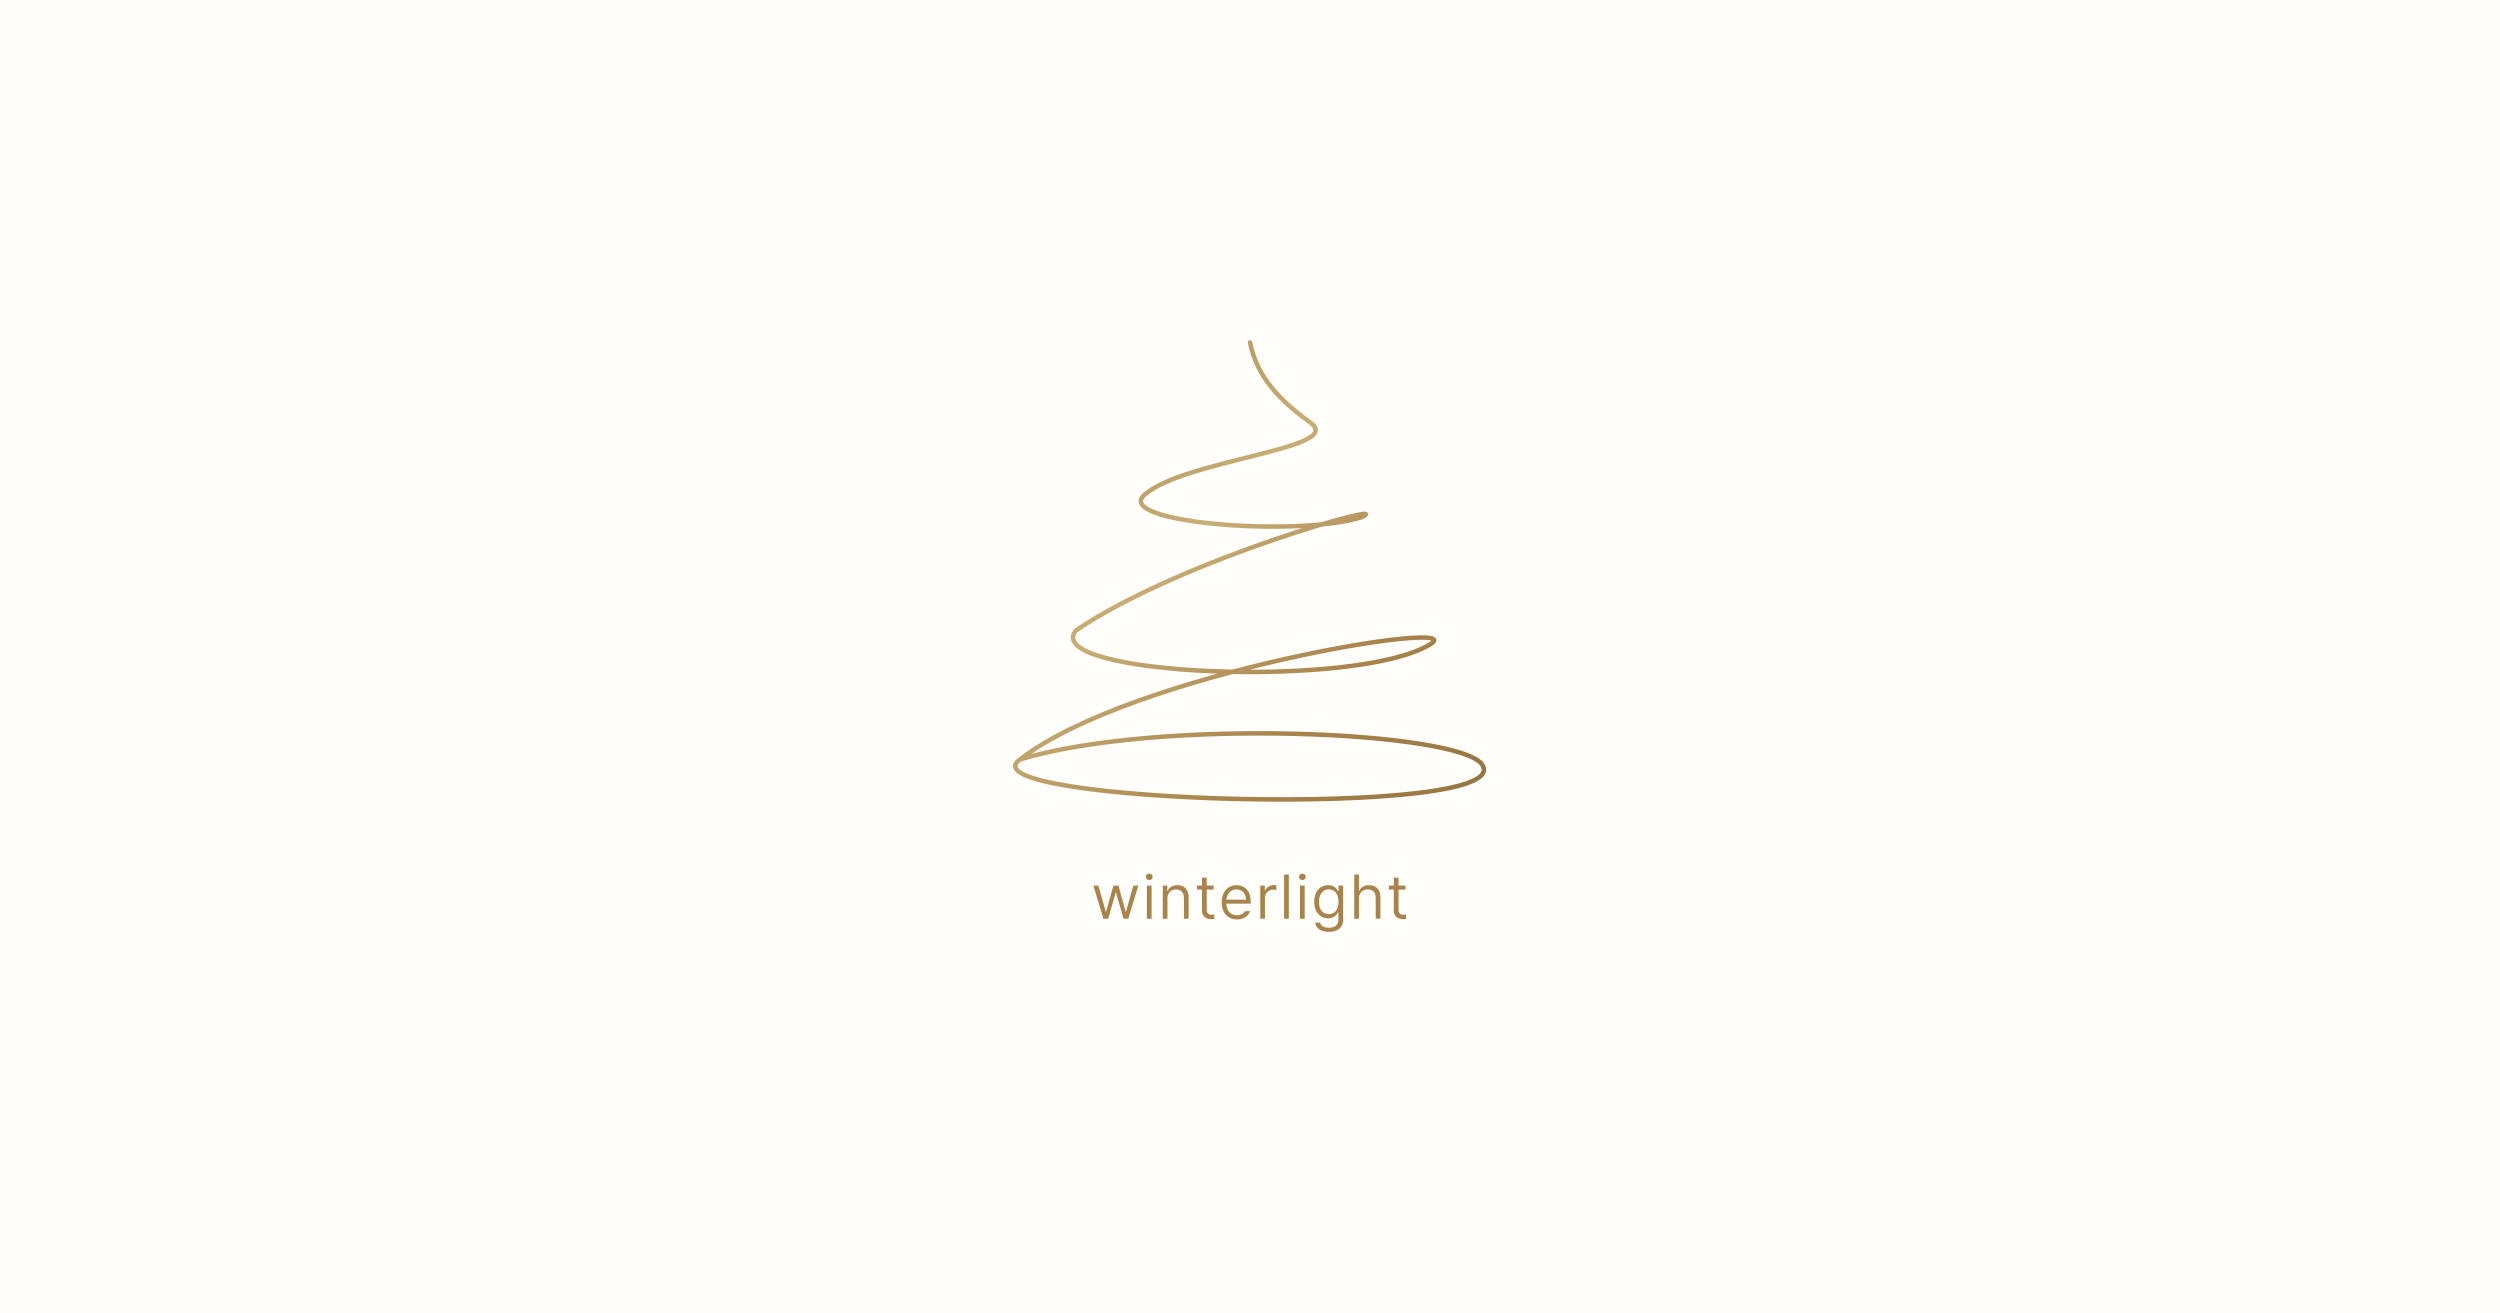
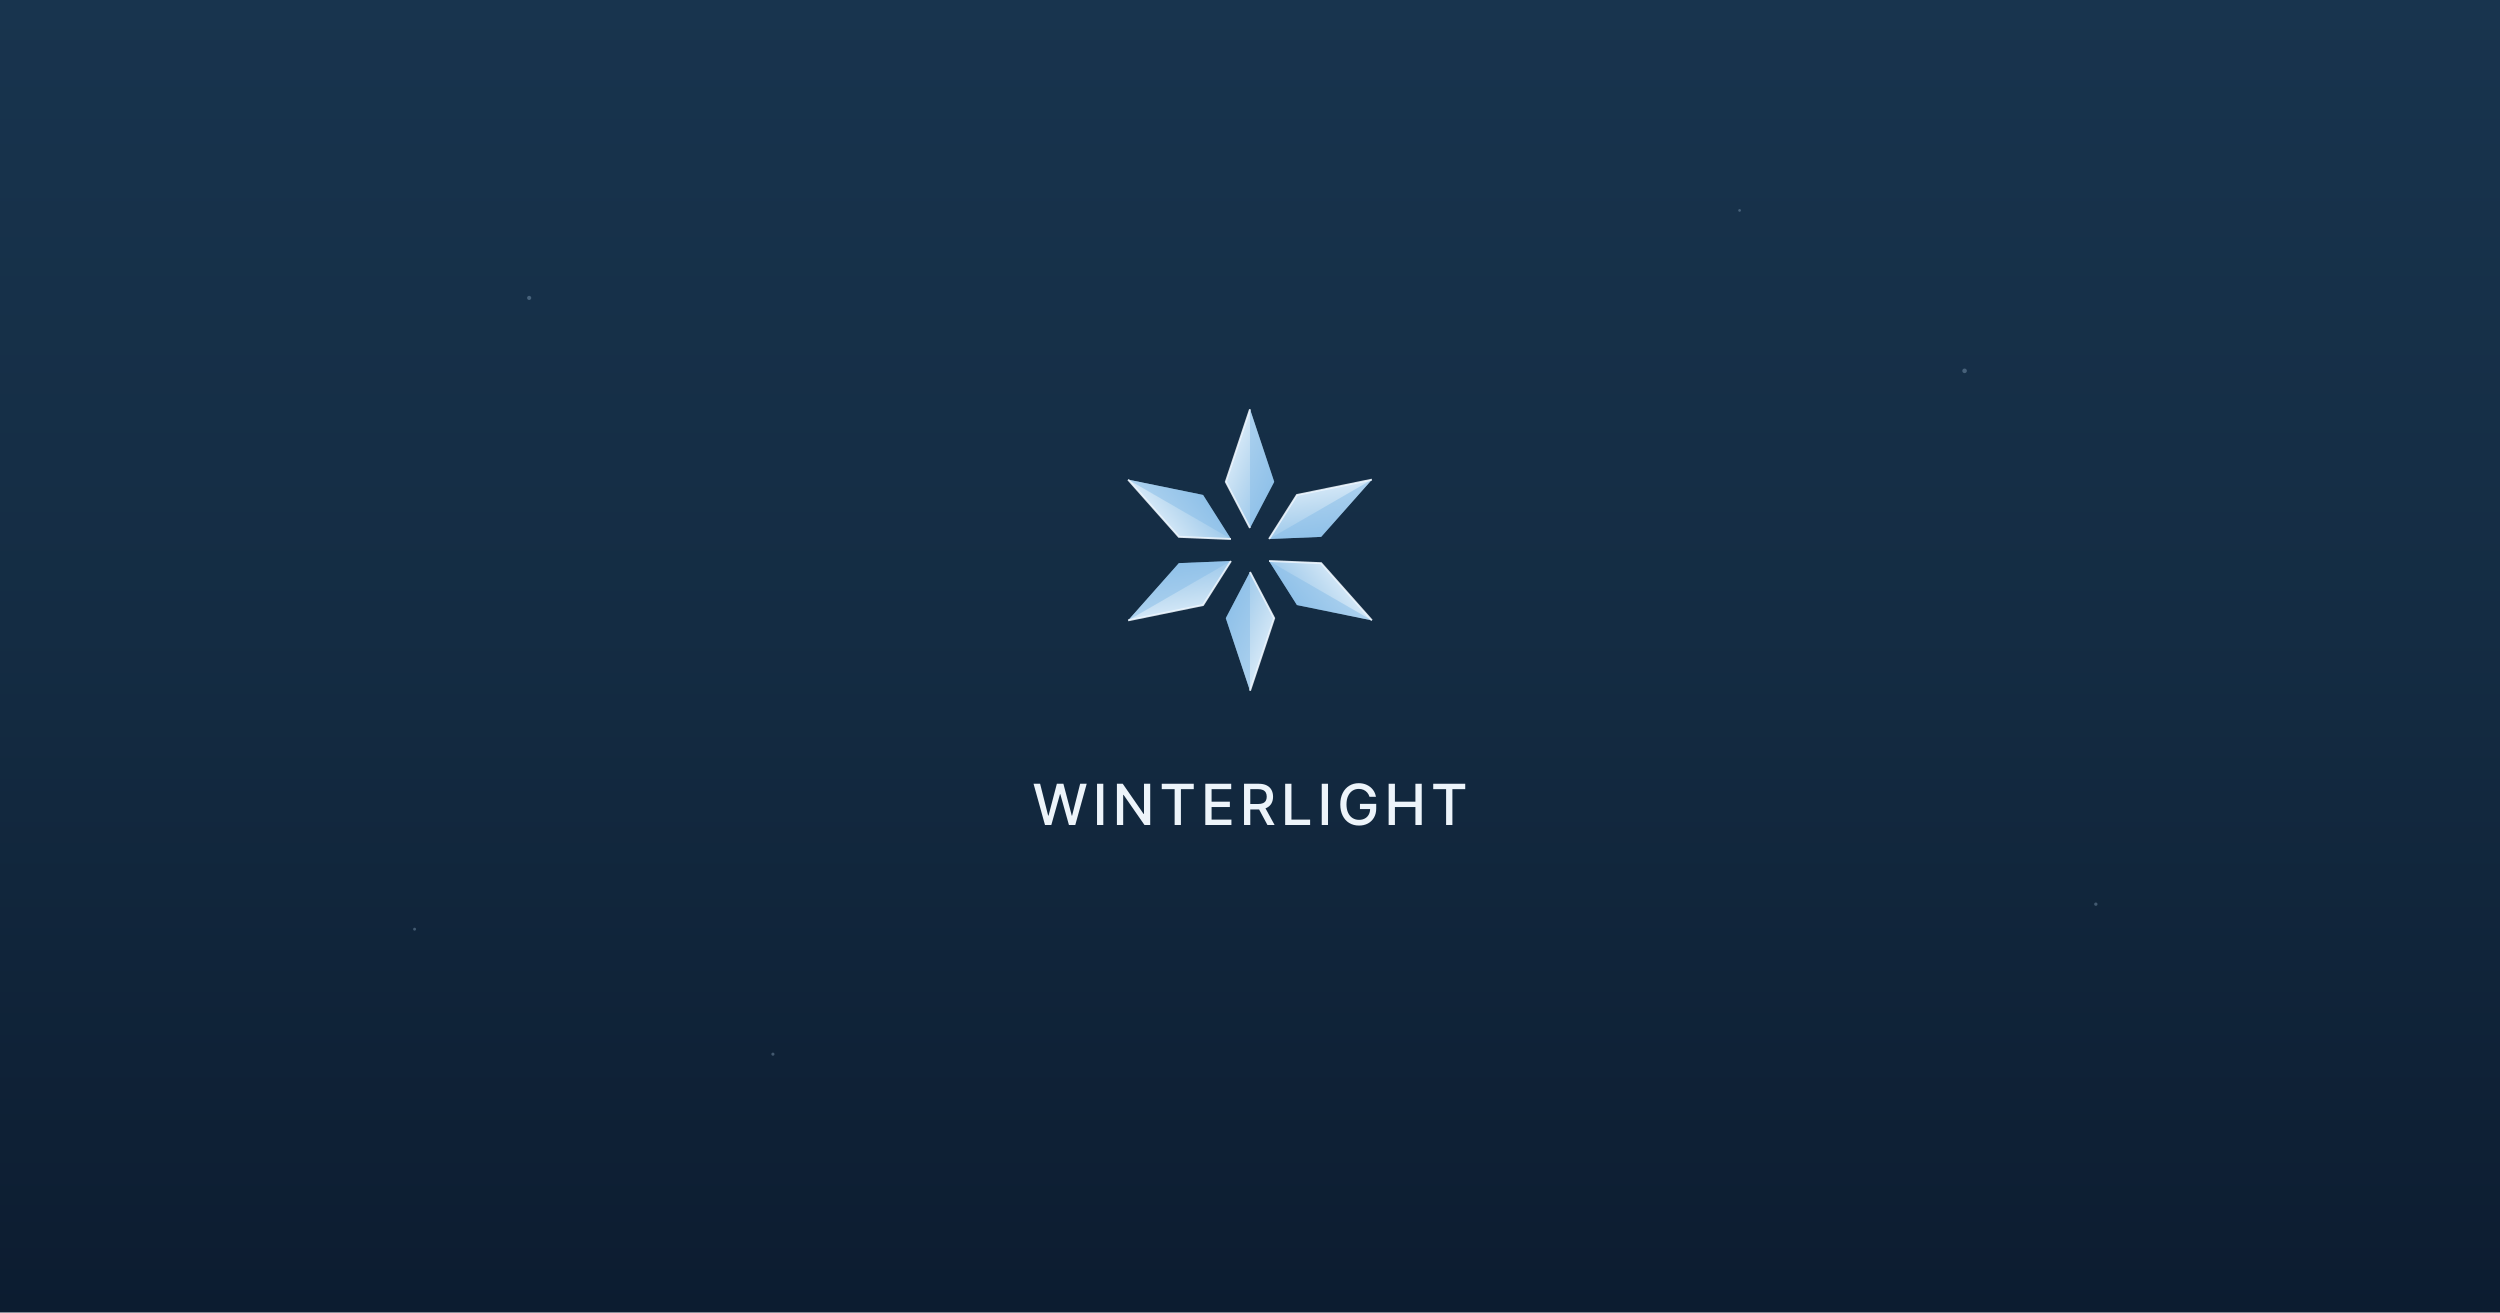
- <svg xmlns="http://www.w3.org/2000/svg" width="1200" height="630" viewBox="0 0 1200 630" role="img" aria-label="WINTERLIGHT white gold">
+ <svg xmlns="http://www.w3.org/2000/svg" width="1200" height="630" viewBox="0 0 1200 630" role="img" aria-label="WINTERLIGHT silver and ice blue">
  <defs>
-     <linearGradient id="ribbon" x1="0" y1="0" x2="1" y2="1">
-       <stop stop-color="#a8844c" />
-       <stop offset=".4" stop-color="#c7ad76" />
-       <stop offset=".72" stop-color="#a8844c" />
-       <stop offset="1" stop-color="#967641" />
+     <linearGradient id="sky" x1="0" y1="0" x2="0" y2="1">
+       <stop stop-color="#18344e" />
+       <stop offset=".48" stop-color="#142c43" />
+       <stop offset="1" stop-color="#0c1c30" />
    </linearGradient>
  </defs>
-   <rect width="1200" height="630" fill="#fffefa" />
-   <g transform="translate(456 149) scale(.48)">
-     <path d="M70 449 C210 407 509 421 532 454 C571 509 8 493 70 449 C182 362 526 307 480 334 C406 379 89 365 126 320 C232 248 452 188 411 207 C345 227 161 212 195 184 C235 149 398 138 360 112 C330 90 307 67 300 32" fill="none" stroke="url(#ribbon)" stroke-width="4.5" stroke-linecap="round" stroke-linejoin="round" />
+   <rect width="1200" height="630" fill="url(#sky)" />
+   <g fill="#c7e3fa" opacity=".28">
+     <circle cx="254" cy="143" r="1" />
+     <circle cx="943" cy="178" r="1.1" />
+     <circle cx="1006" cy="434" r=".8" />
+     <circle cx="199" cy="446" r=".7" />
+     <circle cx="835" cy="101" r=".65" />
+     <circle cx="371" cy="506" r=".75" />
  </g>
-   <g aria-label="winterlight" fill="#a8844c">
-     <path d="M55.944 1086H219.068L460.929 230.39H470.365L711.071 1086H875.35L1112.619 233.826H1123.774L1365.635 1086H1527.04L1198.167 0H1043.381L798.647 852.511H784.056L541.322 0H384.817Z" transform="translate(524.017 441) scale(0.01464844 -0.01464844)" />
-     <path d="M143.353 1086H297.322V0H143.353ZM111.043 1372.957Q111.043 1402.189 125.616 1425.94Q140.189 1449.691 165.69 1463.393Q191.192 1477.096 220.337 1477.096Q251.52 1477.096 277.01 1463.387Q302.5 1449.678 317.066 1425.917Q331.631 1402.155 331.631 1372.91Q331.631 1345.492 317.066 1320.756Q302.5 1296.02 277.01 1282.278Q251.52 1268.536 220.337 1268.536Q191.192 1268.536 165.69 1282.275Q140.189 1296.015 125.616 1320.746Q111.043 1345.477 111.043 1372.957Z" transform="translate(548.406 441) scale(0.01464844 -0.01464844)" />
-     <path d="M296.477 0H142.508V1086H291.322V915.718H304.195Q345.913 1003.437 425.322 1051.718Q504.73 1100 623.322 1100Q734.758 1100 817.04 1054.718Q899.322 1009.437 944.604 918.563Q989.885 827.69 989.885 695.635V0H835.917V685.325Q835.917 771.016 805.226 832.988Q774.536 894.96 716.859 928.228Q659.183 961.496 578.647 961.496Q496.675 961.496 432.703 926.369Q368.73 891.242 332.604 823.256Q296.477 755.27 296.477 662.988Z" transform="translate(556.036 441) scale(0.01464844 -0.01464844)" />
-     <path d="M597.631 955.805H50.79V1086H597.631ZM369.631 1346V300.449Q369.631 235.012 389.899 198.463Q410.167 161.913 443.421 147.223Q476.675 132.532 520.365 132.532Q567.548 132.532 616.449 135.969V-7.69Q569.802 -14.845 504.901 -14.845Q430.31 -14.845 363.859 17.014Q297.409 48.873 255.677 111.887Q213.944 174.901 213.944 262.647V1346Z" transform="translate(573.818 441) scale(0.01464844 -0.01464844)" />
-     <path d="M88.536 534.845Q88.536 699.718 150.113 828.718Q211.69 957.718 321.563 1029.141Q431.437 1100.563 574.619 1100.563Q698.619 1100.563 804.056 1044.31Q909.492 988.056 974.365 866.619Q1039.238 745.183 1039.238 562.226V494.17H195.012V625.802H883.551Q883.551 723.155 845.016 799.226Q806.48 875.297 735.958 919.396Q665.437 963.496 574.619 963.496Q476.647 963.496 401.689 913.819Q326.73 864.143 284.758 779.93Q242.786 695.718 242.786 598.393V513.353Q242.786 389.972 286.054 300.042Q329.322 210.111 408.28 162.449Q487.238 114.786 591.746 114.786Q657.972 114.786 710.79 134.04Q763.607 153.294 799.734 182.97Q835.861 212.647 855.861 249.774H1020.984Q995.548 171.155 936.534 109.859Q877.52 48.563 788.929 13.282Q700.337 -22 591.746 -22Q439.718 -22 325.704 47.563Q211.69 117.127 150.113 243.55Q88.536 369.972 88.536 534.845Z" transform="translate(585.111 441) scale(0.01464844 -0.01464844)" />
-     <path d="M142.508 1086H291.322V919.155H302.477Q333.885 1003.437 412.435 1053.437Q490.984 1103.437 588.957 1103.437Q633.604 1103.437 669.377 1100V944.313Q659.941 947.75 631.885 951.186Q603.83 954.623 576.929 954.623Q498.393 954.623 434.421 920.355Q370.449 886.087 333.463 825.833Q296.477 765.579 296.477 690.48V0H142.508Z" transform="translate(602.834 441) scale(0.01464844 -0.01464844)" />
-     <path d="M296.477 0H142.508V1448H296.477Z" transform="translate(614.288 441) scale(0.01464844 -0.01464844)" />
-     <path d="M143.353 1086H297.322V0H143.353ZM111.043 1372.957Q111.043 1402.189 125.616 1425.94Q140.189 1449.691 165.69 1463.393Q191.192 1477.096 220.337 1477.096Q251.52 1477.096 277.01 1463.387Q302.5 1449.678 317.066 1425.917Q331.631 1402.155 331.631 1372.91Q331.631 1345.492 317.066 1320.756Q302.5 1296.02 277.01 1282.278Q251.52 1268.536 220.337 1268.536Q191.192 1268.536 165.69 1282.275Q140.189 1296.015 125.616 1320.746Q111.043 1345.477 111.043 1372.957Z" transform="translate(621.890 441) scale(0.01464844 -0.01464844)" />
-     <path d="M121.944 -125.551H283.631Q302.477 -208.96 378.435 -251.805Q454.393 -294.65 572.365 -294.65Q720.31 -294.65 800.423 -226.847Q880.536 -159.043 880.536 -20.282V210.143H867.944Q839.944 156.508 804.563 116.127Q769.183 75.746 703.915 44.746Q638.647 13.746 544.619 13.746Q413.464 13.746 309.873 79.169Q206.282 144.591 147.409 267.591Q88.536 390.591 88.536 555.464Q88.536 719.183 146.55 842.887Q204.563 966.591 308.155 1033.577Q411.746 1100.563 546.337 1100.563Q640.929 1100.563 705.337 1069.0Q769.746 1037.437 801.268 1000.506Q832.79 963.576 871.381 899.35H883.972V1086H1034.786V-28.873Q1034.786 -162.591 975.617 -252.732Q916.449 -342.873 812.562 -386.437Q708.675 -430 572.365 -430Q447.437 -430 349.113 -394.55Q250.79 -359.099 192.071 -290.776Q133.353 -222.452 121.944 -125.551ZM883.972 550.31Q883.972 672.536 846.704 765.621Q809.437 858.706 738.183 910.242Q666.929 961.777 565.238 961.777Q463.548 961.777 391.435 907.664Q319.322 853.551 281.913 760.466Q244.504 667.381 244.504 550.31Q244.504 431.802 281.913 342.139Q319.322 252.477 391.435 202.504Q463.548 152.532 565.238 152.532Q665.21 152.532 737.183 200.504Q809.155 248.477 846.563 337.28Q883.972 426.083 883.972 550.31Z" transform="translate(629.520 441) scale(0.01464844 -0.01464844)" />
-     <path d="M296.477 0H142.508V1448H296.477V915.718H309.35Q349.35 1003.437 428.758 1051.718Q508.167 1100 630.195 1100Q743.35 1100 826.49 1054.718Q909.631 1009.437 954.913 918.563Q1000.195 827.69 1000.195 695.635V0H846.226V685.325Q846.226 771.016 814.677 833.847Q783.127 896.678 724.591 929.087Q666.056 961.496 585.52 961.496Q501.83 961.496 436.998 926.369Q372.167 891.242 334.322 823.256Q296.477 755.27 296.477 662.988Z" transform="translate(647.947 441) scale(0.01464844 -0.01464844)" />
-     <path d="M597.631 955.805H50.79V1086H597.631ZM369.631 1346V300.449Q369.631 235.012 389.899 198.463Q410.167 161.913 443.421 147.223Q476.675 132.532 520.365 132.532Q567.548 132.532 616.449 135.969V-7.69Q569.802 -14.845 504.901 -14.845Q430.31 -14.845 363.859 17.014Q297.409 48.873 255.677 111.887Q213.944 174.901 213.944 262.647V1346Z" transform="translate(665.890 441) scale(0.01464844 -0.01464844)" />
+   <defs>
+     <linearGradient id="social-crystal" x1="0" y1="0" x2="1" y2="1">
+       <stop stop-color="#eef7ff" />
+       <stop offset=".46" stop-color="#bedbf1" />
+       <stop offset="1" stop-color="#86bce7" />
+     </linearGradient>
+   </defs>
+   <g data-symbol="snow-crystal" transform="translate(600 264) scale(1.055556)">
+     <g transform="rotate(0)">
+       <path d="M0 -64L11 -31 0 -10 -11 -31Z" fill="url(#social-crystal)" />
+       <path d="M0 -64L0 -10 11 -31Z" fill="#86bce7" opacity=".5" />
+       <path d="M0 -64L-11 -31 0 -10" fill="none" stroke="#eef7ff" stroke-width="0.85" opacity=".9" />
+     </g>
+     <g transform="rotate(60)">
+       <path d="M0 -64L11 -31 0 -10 -11 -31Z" fill="url(#social-crystal)" />
+       <path d="M0 -64L0 -10 11 -31Z" fill="#86bce7" opacity=".5" />
+       <path d="M0 -64L-11 -31 0 -10" fill="none" stroke="#eef7ff" stroke-width="0.85" opacity=".9" />
+     </g>
+     <g transform="rotate(120)">
+       <path d="M0 -64L11 -31 0 -10 -11 -31Z" fill="url(#social-crystal)" />
+       <path d="M0 -64L0 -10 11 -31Z" fill="#86bce7" opacity=".5" />
+       <path d="M0 -64L-11 -31 0 -10" fill="none" stroke="#eef7ff" stroke-width="0.85" opacity=".9" />
+     </g>
+     <g transform="rotate(180)">
+       <path d="M0 -64L11 -31 0 -10 -11 -31Z" fill="url(#social-crystal)" />
+       <path d="M0 -64L0 -10 11 -31Z" fill="#86bce7" opacity=".5" />
+       <path d="M0 -64L-11 -31 0 -10" fill="none" stroke="#eef7ff" stroke-width="0.85" opacity=".9" />
+     </g>
+     <g transform="rotate(240)">
+       <path d="M0 -64L11 -31 0 -10 -11 -31Z" fill="url(#social-crystal)" />
+       <path d="M0 -64L0 -10 11 -31Z" fill="#86bce7" opacity=".5" />
+       <path d="M0 -64L-11 -31 0 -10" fill="none" stroke="#eef7ff" stroke-width="0.85" opacity=".9" />
+     </g>
+     <g transform="rotate(300)">
+       <path d="M0 -64L11 -31 0 -10 -11 -31Z" fill="url(#social-crystal)" />
+       <path d="M0 -64L0 -10 11 -31Z" fill="#86bce7" opacity=".5" />
+       <path d="M0 -64L-11 -31 0 -10" fill="none" stroke="#eef7ff" stroke-width="0.85" opacity=".9" />
+     </g>
+   </g>
+   <g aria-label="WINTERLIGHT" fill="#edf4fa">
+     <path d="M32.377 1448H262.674L545.054 329.202H558.676L851.093 1448H1080.26L1374.299 328.447H1386.299L1668.678 1448H1898.975L1497.315 0H1275.093L972.299 1082.61H960.676L656.26 0H434.414Z" transform="translate(495.659 396) scale(0.01367188 -0.01367188)" />
+     <path d="M367.544 0H147.548V1448H367.544Z" transform="translate(524.560 396) scale(0.01367188 -0.01367188)" />
+     <path d="M1316.792 0H1115.361L380.79 1058.573H367.544V0H147.548V1448H351.734L1084.796 388.181H1098.419V1448H1316.792Z" transform="translate(534.101 396) scale(0.01367188 -0.01367188)" />
+     <path d="M75.095 1448H1198.412V1258.569H747.808V0H527.322V1258.569H75.095Z" transform="translate(556.616 396) scale(0.01367188 -0.01367188)" />
+     <path d="M147.548 1448H1056.866V1258.569H367.544V818.715H1009.357V630.907H367.544V189.431H1064.225V0H147.548Z" transform="translate(576.534 396) scale(0.01367188 -0.01367188)" />
+     <path d="M147.548 1448H664.452Q829.697 1448 942.583 1391.434Q1055.47 1334.868 1111.111 1231.981Q1166.753 1129.095 1166.753 993.322Q1166.753 859.171 1110.923 758.473Q1055.093 657.775 941.452 601.964Q827.81 546.153 663.433 546.153H271.583V736.942H642.227Q748.303 736.942 814.964 767.112Q881.625 797.282 913.304 853.943Q944.984 910.604 944.984 993.322Q944.984 1078.039 913.304 1137.323Q881.625 1196.606 813.964 1227.776Q746.303 1258.946 640.604 1258.946H367.544V0H147.548ZM1221.243 0H970.115L619.738 652.641H864.111Z" transform="translate(595.112 396) scale(0.01367188 -0.01367188)" />
+     <path d="M147.548 1448H367.544V189.431H1023.32V0H147.548Z" transform="translate(614.866 396) scale(0.01367188 -0.01367188)" />
+     <path d="M367.544 0H147.548V1448H367.544Z" transform="translate(632.419 396) scale(0.01367188 -0.01367188)" />
+     <path d="M750.452 1267.173Q626.489 1267.173 528.903 1203.946Q431.318 1140.72 374.845 1018.266Q318.373 895.812 318.373 724.377Q318.373 552.565 374.468 430.111Q430.563 307.658 530.394 244.242Q630.225 180.827 759.433 180.827Q876.641 180.827 964.415 228.733Q1052.19 276.639 1100.039 365.206Q1147.889 453.773 1147.889 570.076L1204.53 560.454H791.396V741.847H1361.998V577.169Q1361.998 397.773 1284.677 262.264Q1207.357 126.755 1070.904 53.377Q934.452 -20 759.056 -20Q563.66 -20 414.83 70.811Q266 161.623 183.491 329.623Q100.981 497.623 100.981 723.623Q100.981 950.755 184.434 1118.943Q267.887 1287.132 414.905 1377.566Q561.924 1468 748.565 1468Q903.961 1468 1032.602 1408.057Q1161.243 1348.113 1244.809 1239.981Q1328.375 1131.849 1352.489 991.095H1126.493Q1099.889 1076.794 1046.982 1138.568Q994.076 1200.342 919.491 1233.758Q844.905 1267.173 750.452 1267.173Z" transform="translate(641.960 396) scale(0.01367188 -0.01367188)" />
+     <path d="M147.548 1448H367.544V818.715H1087.511V1448H1309.13V0H1087.511V630.907H367.544V0H147.548Z" transform="translate(664.530 396) scale(0.01367188 -0.01367188)" />
+     <path d="M75.095 1448H1198.412V1258.569H747.808V0H527.322V1258.569H75.095Z" transform="translate(686.923 396) scale(0.01367188 -0.01367188)" />
  </g>
</svg>
